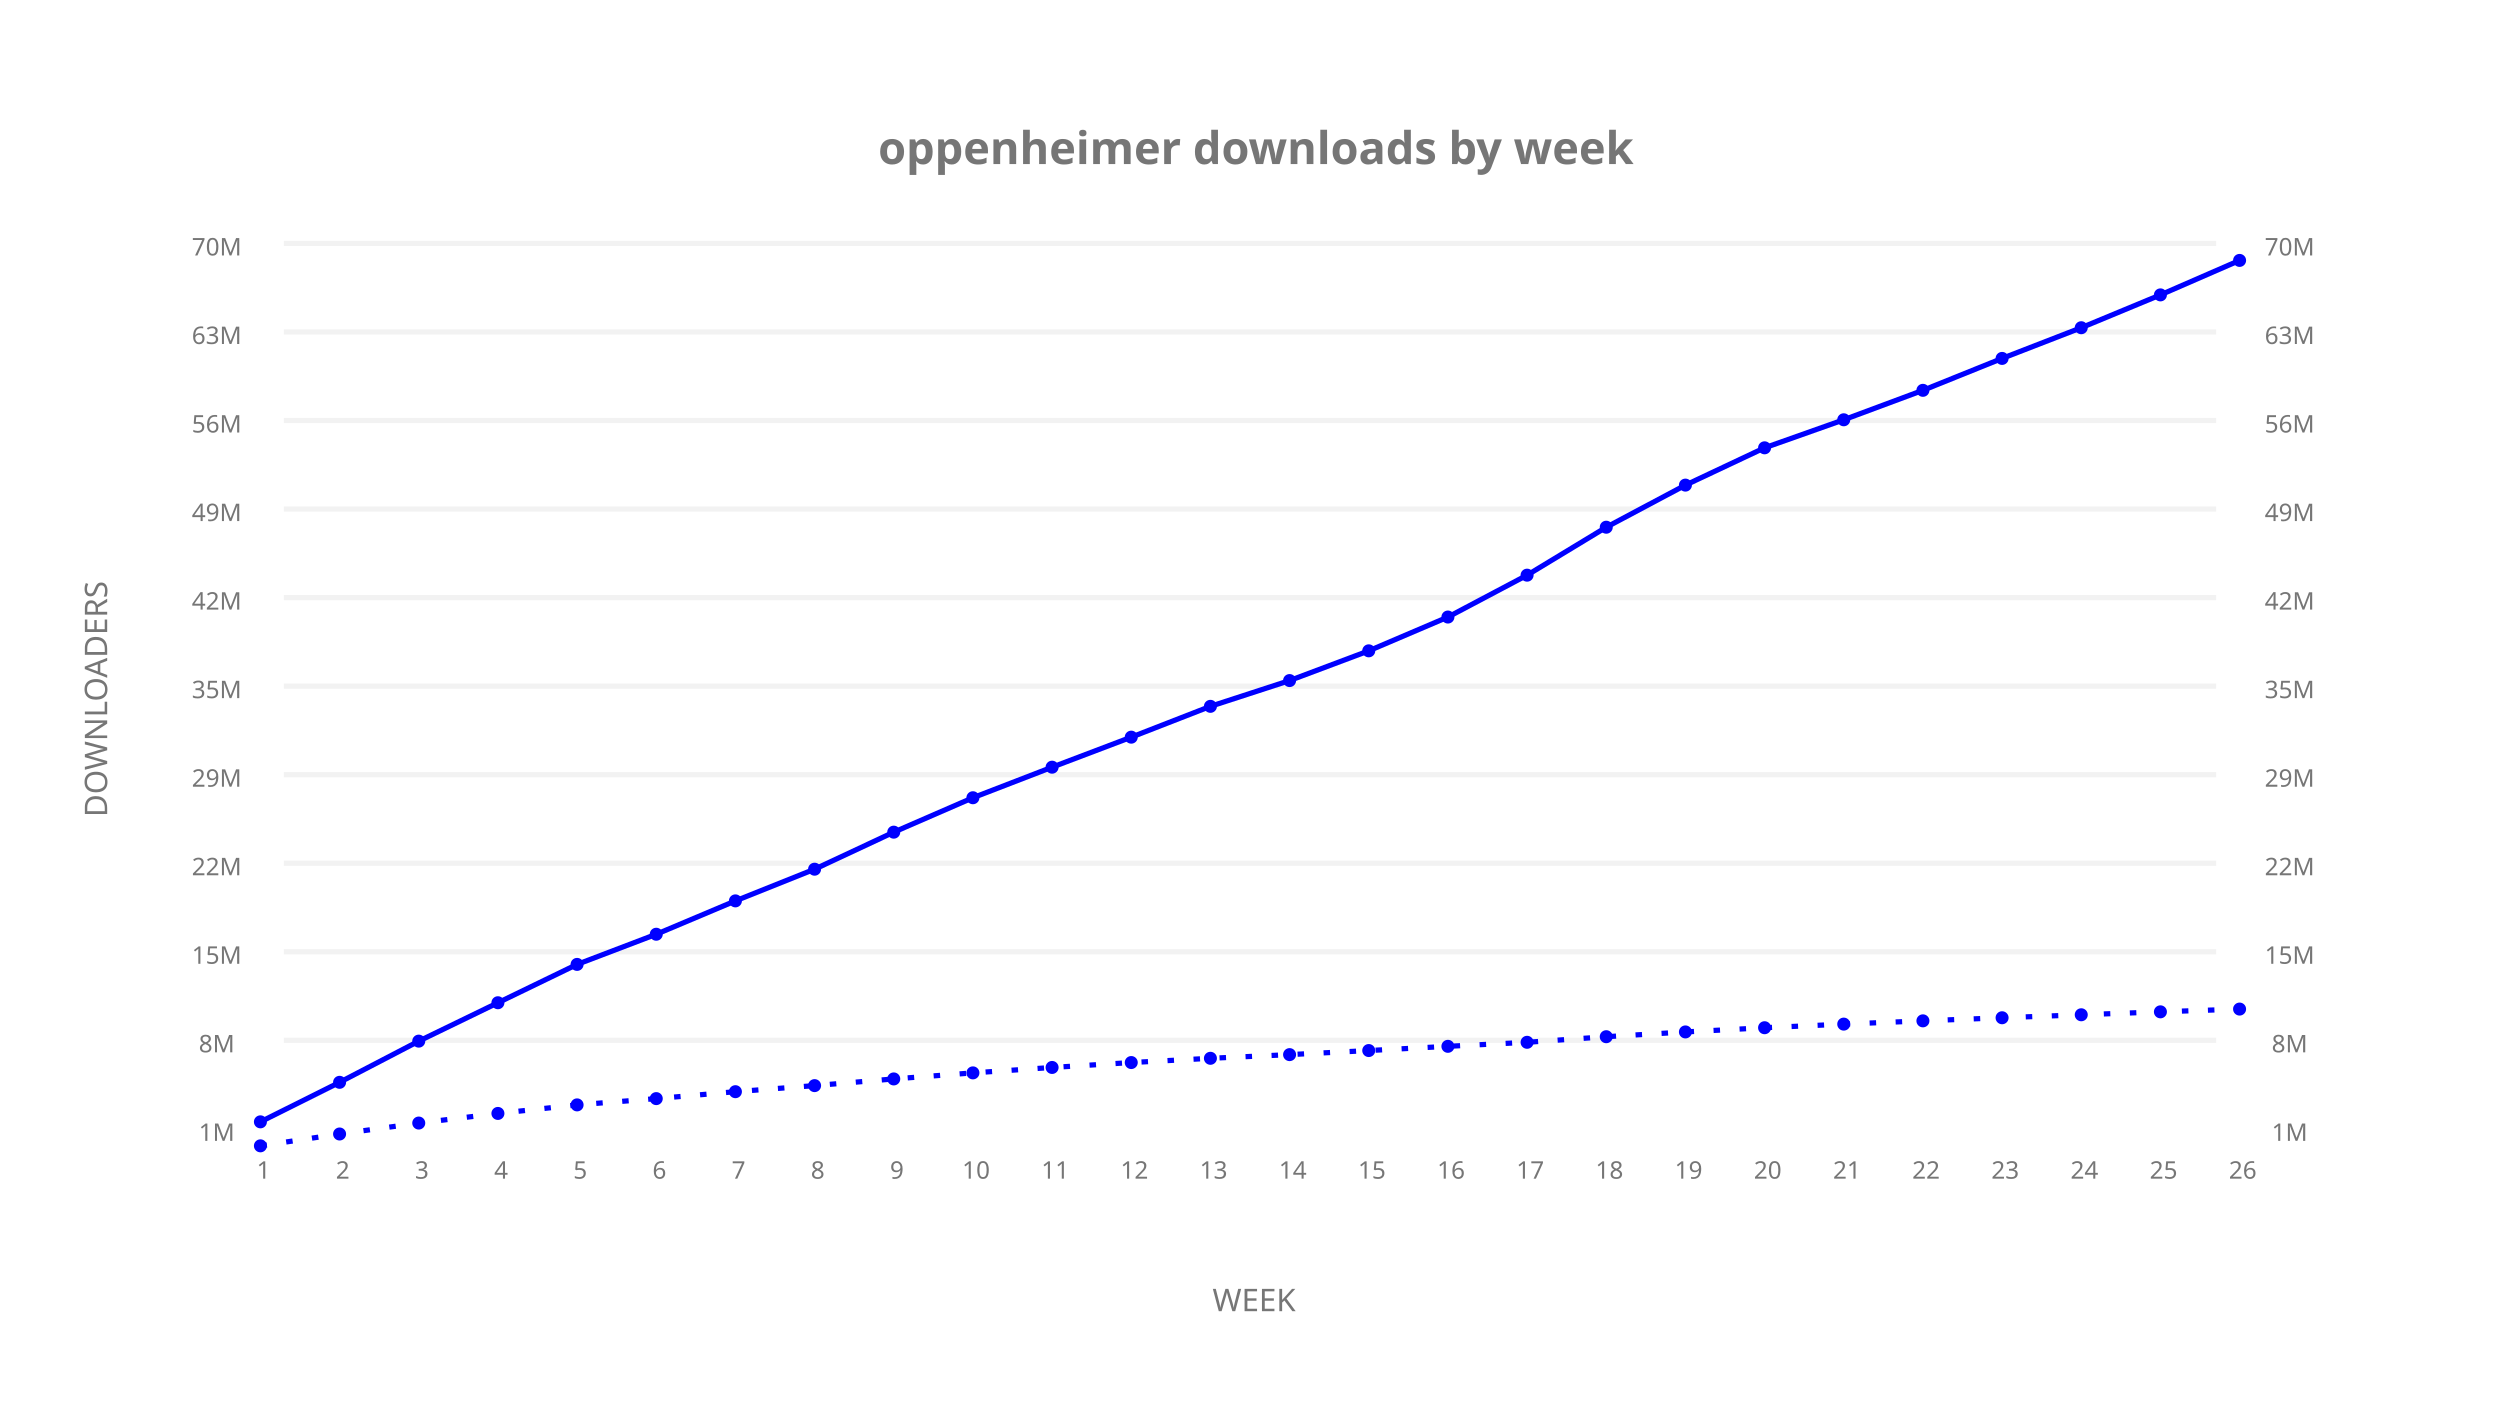
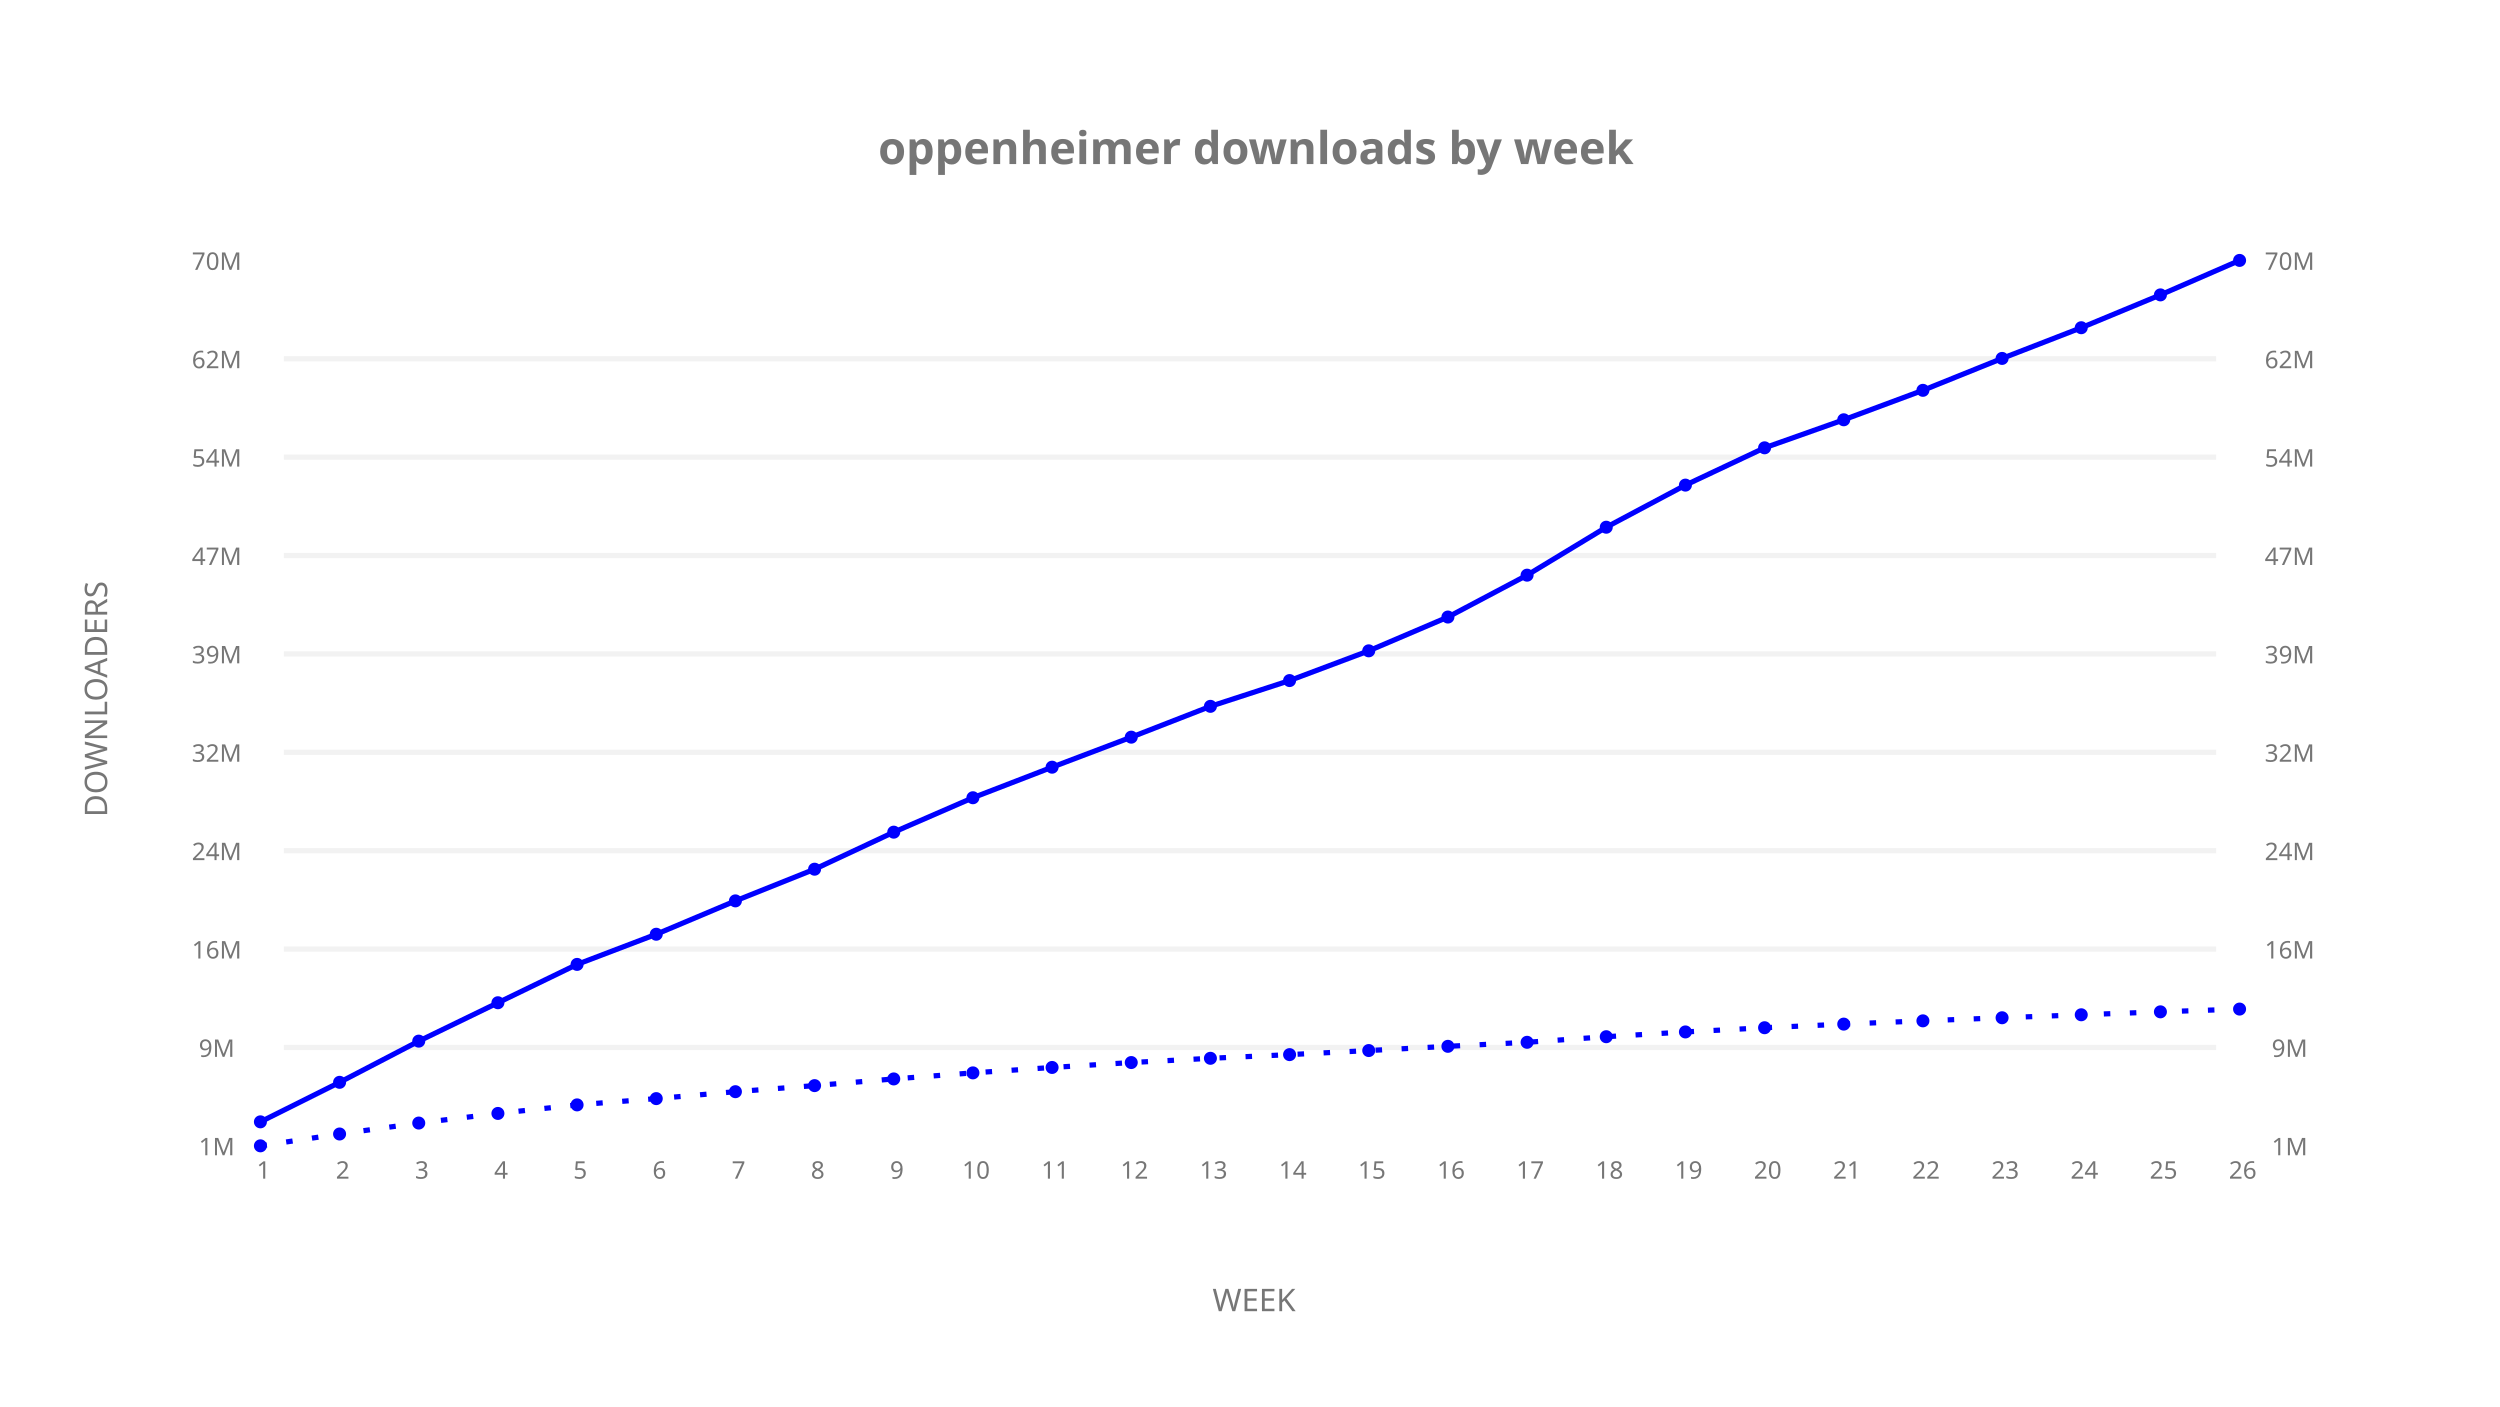
<svg xmlns="http://www.w3.org/2000/svg" xml:space="preserve" id="oppenheimer-downloads-by-week-oppenheimer-week" x="0px" y="0px" width="1920px" height="1080px" viewBox="0 0 1920 1080" enable-background="new 0 0 1920 1080" role="img">
  <g id="annotations">
    <text x="960" y="126" font-family="Atkinson Hyperlegible" font-size="26pt" text-anchor="middle" text-align="center" font-weight="600" font-style="normal" style="fill:rgb(118,118,118); fill-opacity:1; stroke:rgb(118,118,118); stroke-opacity:0; stroke-width:0.5"> oppenheimer downloads by week</text>
    <g id="axes-lines">
      <text x="960" y="1007" font-family="Atkinson Hyperlegible" font-size="18pt" text-anchor="middle" text-align="center" font-weight="500" font-style="normal" style="fill:rgb(118,118,118); fill-opacity:1; stroke:rgb(118,118,118); stroke-opacity:0; stroke-width:0.5"> WEEK</text>
      <text x="73" y="540" font-family="Atkinson Hyperlegible" font-size="18pt" text-anchor="middle" text-align="center" dominant-baseline="central" font-weight="500" font-style="normal" style="fill:rgb(118,118,118); fill-opacity:1; stroke:rgb(118,118,118); stroke-opacity:0; stroke-width:0.5" transform="rotate(-90,73,540)"> DOWNLOADERS</text>
    </g>
    <g id="tic-y-label-lines">
-       <line x1="218" y1="798.946" x2="1702" y2="798.946" style="fill:rgb(0,0,255); fill-opacity:0; stroke:rgb(242,242,242); stroke-opacity:1; stroke-width:4" />
-       <line x1="218" y1="730.946" x2="1702" y2="730.946" style="fill:rgb(0,0,255); fill-opacity:0; stroke:rgb(242,242,242); stroke-opacity:1; stroke-width:4" />
-       <line x1="218" y1="662.946" x2="1702" y2="662.946" style="fill:rgb(0,0,255); fill-opacity:0; stroke:rgb(242,242,242); stroke-opacity:1; stroke-width:4" />
-       <line x1="218" y1="594.946" x2="1702" y2="594.946" style="fill:rgb(0,0,255); fill-opacity:0; stroke:rgb(242,242,242); stroke-opacity:1; stroke-width:4" />
-       <line x1="218" y1="526.946" x2="1702" y2="526.946" style="fill:rgb(0,0,255); fill-opacity:0; stroke:rgb(242,242,242); stroke-opacity:1; stroke-width:4" />
-       <line x1="218" y1="458.946" x2="1702" y2="458.946" style="fill:rgb(0,0,255); fill-opacity:0; stroke:rgb(242,242,242); stroke-opacity:1; stroke-width:4" />
-       <line x1="218" y1="390.946" x2="1702" y2="390.946" style="fill:rgb(0,0,255); fill-opacity:0; stroke:rgb(242,242,242); stroke-opacity:1; stroke-width:4" />
-       <line x1="218" y1="322.946" x2="1702" y2="322.946" style="fill:rgb(0,0,255); fill-opacity:0; stroke:rgb(242,242,242); stroke-opacity:1; stroke-width:4" />
-       <line x1="218" y1="254.946" x2="1702" y2="254.946" style="fill:rgb(0,0,255); fill-opacity:0; stroke:rgb(242,242,242); stroke-opacity:1; stroke-width:4" />
-       <line x1="218" y1="186.946" x2="1702" y2="186.946" style="fill:rgb(0,0,255); fill-opacity:0; stroke:rgb(242,242,242); stroke-opacity:1; stroke-width:4" />
+       <line x1="218" y1="804.444" x2="1702" y2="804.444" style="fill:rgb(0,0,255); fill-opacity:0; stroke:rgb(242,242,242); stroke-opacity:1; stroke-width:4" />
+       <line x1="218" y1="728.889" x2="1702" y2="728.889" style="fill:rgb(0,0,255); fill-opacity:0; stroke:rgb(242,242,242); stroke-opacity:1; stroke-width:4" />
+       <line x1="218" y1="653.333" x2="1702" y2="653.333" style="fill:rgb(0,0,255); fill-opacity:0; stroke:rgb(242,242,242); stroke-opacity:1; stroke-width:4" />
+       <line x1="218" y1="577.778" x2="1702" y2="577.778" style="fill:rgb(0,0,255); fill-opacity:0; stroke:rgb(242,242,242); stroke-opacity:1; stroke-width:4" />
+       <line x1="218" y1="502.222" x2="1702" y2="502.222" style="fill:rgb(0,0,255); fill-opacity:0; stroke:rgb(242,242,242); stroke-opacity:1; stroke-width:4" />
+       <line x1="218" y1="426.667" x2="1702" y2="426.667" style="fill:rgb(0,0,255); fill-opacity:0; stroke:rgb(242,242,242); stroke-opacity:1; stroke-width:4" />
+       <line x1="218" y1="351.111" x2="1702" y2="351.111" style="fill:rgb(0,0,255); fill-opacity:0; stroke:rgb(242,242,242); stroke-opacity:1; stroke-width:4" />
+       <line x1="218" y1="275.556" x2="1702" y2="275.556" style="fill:rgb(0,0,255); fill-opacity:0; stroke:rgb(242,242,242); stroke-opacity:1; stroke-width:4" />
    </g>
    <g id="tic-x-labels">
      <text x="200" y="898" font-family="Atkinson Hyperlegible" font-size="14pt" text-anchor="middle" text-align="center" dominant-baseline="central" font-weight="400" font-style="normal" style="fill:rgb(118,118,118); fill-opacity:1; stroke:rgb(118,118,118); stroke-opacity:0; stroke-width:0.5"> 1</text>
      <text x="260.8" y="898" font-family="Atkinson Hyperlegible" font-size="14pt" text-anchor="middle" text-align="center" dominant-baseline="central" font-weight="400" font-style="normal" style="fill:rgb(118,118,118); fill-opacity:1; stroke:rgb(118,118,118); stroke-opacity:0; stroke-width:0.5"> 2</text>
      <text x="321.6" y="898" font-family="Atkinson Hyperlegible" font-size="14pt" text-anchor="middle" text-align="center" dominant-baseline="central" font-weight="400" font-style="normal" style="fill:rgb(118,118,118); fill-opacity:1; stroke:rgb(118,118,118); stroke-opacity:0; stroke-width:0.5"> 3</text>
      <text x="382.4" y="898" font-family="Atkinson Hyperlegible" font-size="14pt" text-anchor="middle" text-align="center" dominant-baseline="central" font-weight="400" font-style="normal" style="fill:rgb(118,118,118); fill-opacity:1; stroke:rgb(118,118,118); stroke-opacity:0; stroke-width:0.5"> 4</text>
      <text x="443.2" y="898" font-family="Atkinson Hyperlegible" font-size="14pt" text-anchor="middle" text-align="center" dominant-baseline="central" font-weight="400" font-style="normal" style="fill:rgb(118,118,118); fill-opacity:1; stroke:rgb(118,118,118); stroke-opacity:0; stroke-width:0.5"> 5</text>
      <text x="504" y="898" font-family="Atkinson Hyperlegible" font-size="14pt" text-anchor="middle" text-align="center" dominant-baseline="central" font-weight="400" font-style="normal" style="fill:rgb(118,118,118); fill-opacity:1; stroke:rgb(118,118,118); stroke-opacity:0; stroke-width:0.5"> 6</text>
      <text x="564.8" y="898" font-family="Atkinson Hyperlegible" font-size="14pt" text-anchor="middle" text-align="center" dominant-baseline="central" font-weight="400" font-style="normal" style="fill:rgb(118,118,118); fill-opacity:1; stroke:rgb(118,118,118); stroke-opacity:0; stroke-width:0.5"> 7</text>
      <text x="625.6" y="898" font-family="Atkinson Hyperlegible" font-size="14pt" text-anchor="middle" text-align="center" dominant-baseline="central" font-weight="400" font-style="normal" style="fill:rgb(118,118,118); fill-opacity:1; stroke:rgb(118,118,118); stroke-opacity:0; stroke-width:0.5"> 8</text>
      <text x="686.4" y="898" font-family="Atkinson Hyperlegible" font-size="14pt" text-anchor="middle" text-align="center" dominant-baseline="central" font-weight="400" font-style="normal" style="fill:rgb(118,118,118); fill-opacity:1; stroke:rgb(118,118,118); stroke-opacity:0; stroke-width:0.5"> 9</text>
      <text x="747.2" y="898" font-family="Atkinson Hyperlegible" font-size="14pt" text-anchor="middle" text-align="center" dominant-baseline="central" font-weight="400" font-style="normal" style="fill:rgb(118,118,118); fill-opacity:1; stroke:rgb(118,118,118); stroke-opacity:0; stroke-width:0.5"> 10</text>
      <text x="808" y="898" font-family="Atkinson Hyperlegible" font-size="14pt" text-anchor="middle" text-align="center" dominant-baseline="central" font-weight="400" font-style="normal" style="fill:rgb(118,118,118); fill-opacity:1; stroke:rgb(118,118,118); stroke-opacity:0; stroke-width:0.5"> 11</text>
      <text x="868.8" y="898" font-family="Atkinson Hyperlegible" font-size="14pt" text-anchor="middle" text-align="center" dominant-baseline="central" font-weight="400" font-style="normal" style="fill:rgb(118,118,118); fill-opacity:1; stroke:rgb(118,118,118); stroke-opacity:0; stroke-width:0.5"> 12</text>
      <text x="929.6" y="898" font-family="Atkinson Hyperlegible" font-size="14pt" text-anchor="middle" text-align="center" dominant-baseline="central" font-weight="400" font-style="normal" style="fill:rgb(118,118,118); fill-opacity:1; stroke:rgb(118,118,118); stroke-opacity:0; stroke-width:0.5"> 13</text>
      <text x="990.4" y="898" font-family="Atkinson Hyperlegible" font-size="14pt" text-anchor="middle" text-align="center" dominant-baseline="central" font-weight="400" font-style="normal" style="fill:rgb(118,118,118); fill-opacity:1; stroke:rgb(118,118,118); stroke-opacity:0; stroke-width:0.5"> 14</text>
      <text x="1051.2" y="898" font-family="Atkinson Hyperlegible" font-size="14pt" text-anchor="middle" text-align="center" dominant-baseline="central" font-weight="400" font-style="normal" style="fill:rgb(118,118,118); fill-opacity:1; stroke:rgb(118,118,118); stroke-opacity:0; stroke-width:0.5"> 15</text>
      <text x="1112" y="898" font-family="Atkinson Hyperlegible" font-size="14pt" text-anchor="middle" text-align="center" dominant-baseline="central" font-weight="400" font-style="normal" style="fill:rgb(118,118,118); fill-opacity:1; stroke:rgb(118,118,118); stroke-opacity:0; stroke-width:0.5"> 16</text>
      <text x="1172.8" y="898" font-family="Atkinson Hyperlegible" font-size="14pt" text-anchor="middle" text-align="center" dominant-baseline="central" font-weight="400" font-style="normal" style="fill:rgb(118,118,118); fill-opacity:1; stroke:rgb(118,118,118); stroke-opacity:0; stroke-width:0.5"> 17</text>
      <text x="1233.6" y="898" font-family="Atkinson Hyperlegible" font-size="14pt" text-anchor="middle" text-align="center" dominant-baseline="central" font-weight="400" font-style="normal" style="fill:rgb(118,118,118); fill-opacity:1; stroke:rgb(118,118,118); stroke-opacity:0; stroke-width:0.5"> 18</text>
      <text x="1294.4" y="898" font-family="Atkinson Hyperlegible" font-size="14pt" text-anchor="middle" text-align="center" dominant-baseline="central" font-weight="400" font-style="normal" style="fill:rgb(118,118,118); fill-opacity:1; stroke:rgb(118,118,118); stroke-opacity:0; stroke-width:0.5"> 19</text>
      <text x="1355.2" y="898" font-family="Atkinson Hyperlegible" font-size="14pt" text-anchor="middle" text-align="center" dominant-baseline="central" font-weight="400" font-style="normal" style="fill:rgb(118,118,118); fill-opacity:1; stroke:rgb(118,118,118); stroke-opacity:0; stroke-width:0.5"> 20</text>
      <text x="1416" y="898" font-family="Atkinson Hyperlegible" font-size="14pt" text-anchor="middle" text-align="center" dominant-baseline="central" font-weight="400" font-style="normal" style="fill:rgb(118,118,118); fill-opacity:1; stroke:rgb(118,118,118); stroke-opacity:0; stroke-width:0.5"> 21</text>
      <text x="1476.8" y="898" font-family="Atkinson Hyperlegible" font-size="14pt" text-anchor="middle" text-align="center" dominant-baseline="central" font-weight="400" font-style="normal" style="fill:rgb(118,118,118); fill-opacity:1; stroke:rgb(118,118,118); stroke-opacity:0; stroke-width:0.5"> 22</text>
      <text x="1537.6" y="898" font-family="Atkinson Hyperlegible" font-size="14pt" text-anchor="middle" text-align="center" dominant-baseline="central" font-weight="400" font-style="normal" style="fill:rgb(118,118,118); fill-opacity:1; stroke:rgb(118,118,118); stroke-opacity:0; stroke-width:0.5"> 23</text>
      <text x="1598.4" y="898" font-family="Atkinson Hyperlegible" font-size="14pt" text-anchor="middle" text-align="center" dominant-baseline="central" font-weight="400" font-style="normal" style="fill:rgb(118,118,118); fill-opacity:1; stroke:rgb(118,118,118); stroke-opacity:0; stroke-width:0.5"> 24</text>
      <text x="1659.2" y="898" font-family="Atkinson Hyperlegible" font-size="14pt" text-anchor="middle" text-align="center" dominant-baseline="central" font-weight="400" font-style="normal" style="fill:rgb(118,118,118); fill-opacity:1; stroke:rgb(118,118,118); stroke-opacity:0; stroke-width:0.5"> 25</text>
      <text x="1720" y="898" font-family="Atkinson Hyperlegible" font-size="14pt" text-anchor="middle" text-align="center" dominant-baseline="central" font-weight="400" font-style="normal" style="fill:rgb(118,118,118); fill-opacity:1; stroke:rgb(118,118,118); stroke-opacity:0; stroke-width:0.5"> 26</text>
    </g>
    <g id="tic-y-labels">
-       <text x="164" y="868.946" font-family="Atkinson Hyperlegible" font-size="14pt" text-anchor="middle" text-align="center" dominant-baseline="central" font-weight="400" font-style="normal" style="fill:rgb(118,118,118); fill-opacity:1; stroke:rgb(118,118,118); stroke-opacity:0; stroke-width:0.5"> 1M</text>
-       <text x="1756" y="868.946" font-family="Atkinson Hyperlegible" font-size="14pt" text-anchor="middle" text-align="center" dominant-baseline="central" font-weight="400" font-style="normal" style="fill:rgb(118,118,118); fill-opacity:1; stroke:rgb(118,118,118); stroke-opacity:0; stroke-width:0.5"> 1M</text>
-       <text x="164" y="800.946" font-family="Atkinson Hyperlegible" font-size="14pt" text-anchor="middle" text-align="center" dominant-baseline="central" font-weight="400" font-style="normal" style="fill:rgb(118,118,118); fill-opacity:1; stroke:rgb(118,118,118); stroke-opacity:0; stroke-width:0.5"> 8M</text>
-       <text x="1756" y="800.946" font-family="Atkinson Hyperlegible" font-size="14pt" text-anchor="middle" text-align="center" dominant-baseline="central" font-weight="400" font-style="normal" style="fill:rgb(118,118,118); fill-opacity:1; stroke:rgb(118,118,118); stroke-opacity:0; stroke-width:0.5"> 8M</text>
-       <text x="164" y="732.946" font-family="Atkinson Hyperlegible" font-size="14pt" text-anchor="middle" text-align="center" dominant-baseline="central" font-weight="400" font-style="normal" style="fill:rgb(118,118,118); fill-opacity:1; stroke:rgb(118,118,118); stroke-opacity:0; stroke-width:0.5"> 15M</text>
-       <text x="1756" y="732.946" font-family="Atkinson Hyperlegible" font-size="14pt" text-anchor="middle" text-align="center" dominant-baseline="central" font-weight="400" font-style="normal" style="fill:rgb(118,118,118); fill-opacity:1; stroke:rgb(118,118,118); stroke-opacity:0; stroke-width:0.5"> 15M</text>
-       <text x="164" y="664.946" font-family="Atkinson Hyperlegible" font-size="14pt" text-anchor="middle" text-align="center" dominant-baseline="central" font-weight="400" font-style="normal" style="fill:rgb(118,118,118); fill-opacity:1; stroke:rgb(118,118,118); stroke-opacity:0; stroke-width:0.5"> 22M</text>
-       <text x="1756" y="664.946" font-family="Atkinson Hyperlegible" font-size="14pt" text-anchor="middle" text-align="center" dominant-baseline="central" font-weight="400" font-style="normal" style="fill:rgb(118,118,118); fill-opacity:1; stroke:rgb(118,118,118); stroke-opacity:0; stroke-width:0.5"> 22M</text>
-       <text x="164" y="596.946" font-family="Atkinson Hyperlegible" font-size="14pt" text-anchor="middle" text-align="center" dominant-baseline="central" font-weight="400" font-style="normal" style="fill:rgb(118,118,118); fill-opacity:1; stroke:rgb(118,118,118); stroke-opacity:0; stroke-width:0.5"> 29M</text>
-       <text x="1756" y="596.946" font-family="Atkinson Hyperlegible" font-size="14pt" text-anchor="middle" text-align="center" dominant-baseline="central" font-weight="400" font-style="normal" style="fill:rgb(118,118,118); fill-opacity:1; stroke:rgb(118,118,118); stroke-opacity:0; stroke-width:0.5"> 29M</text>
-       <text x="164" y="528.946" font-family="Atkinson Hyperlegible" font-size="14pt" text-anchor="middle" text-align="center" dominant-baseline="central" font-weight="400" font-style="normal" style="fill:rgb(118,118,118); fill-opacity:1; stroke:rgb(118,118,118); stroke-opacity:0; stroke-width:0.5"> 35M</text>
-       <text x="1756" y="528.946" font-family="Atkinson Hyperlegible" font-size="14pt" text-anchor="middle" text-align="center" dominant-baseline="central" font-weight="400" font-style="normal" style="fill:rgb(118,118,118); fill-opacity:1; stroke:rgb(118,118,118); stroke-opacity:0; stroke-width:0.5"> 35M</text>
-       <text x="164" y="460.946" font-family="Atkinson Hyperlegible" font-size="14pt" text-anchor="middle" text-align="center" dominant-baseline="central" font-weight="400" font-style="normal" style="fill:rgb(118,118,118); fill-opacity:1; stroke:rgb(118,118,118); stroke-opacity:0; stroke-width:0.5"> 42M</text>
-       <text x="1756" y="460.946" font-family="Atkinson Hyperlegible" font-size="14pt" text-anchor="middle" text-align="center" dominant-baseline="central" font-weight="400" font-style="normal" style="fill:rgb(118,118,118); fill-opacity:1; stroke:rgb(118,118,118); stroke-opacity:0; stroke-width:0.5"> 42M</text>
-       <text x="164" y="392.946" font-family="Atkinson Hyperlegible" font-size="14pt" text-anchor="middle" text-align="center" dominant-baseline="central" font-weight="400" font-style="normal" style="fill:rgb(118,118,118); fill-opacity:1; stroke:rgb(118,118,118); stroke-opacity:0; stroke-width:0.5"> 49M</text>
-       <text x="1756" y="392.946" font-family="Atkinson Hyperlegible" font-size="14pt" text-anchor="middle" text-align="center" dominant-baseline="central" font-weight="400" font-style="normal" style="fill:rgb(118,118,118); fill-opacity:1; stroke:rgb(118,118,118); stroke-opacity:0; stroke-width:0.5"> 49M</text>
-       <text x="164" y="324.946" font-family="Atkinson Hyperlegible" font-size="14pt" text-anchor="middle" text-align="center" dominant-baseline="central" font-weight="400" font-style="normal" style="fill:rgb(118,118,118); fill-opacity:1; stroke:rgb(118,118,118); stroke-opacity:0; stroke-width:0.5"> 56M</text>
-       <text x="1756" y="324.946" font-family="Atkinson Hyperlegible" font-size="14pt" text-anchor="middle" text-align="center" dominant-baseline="central" font-weight="400" font-style="normal" style="fill:rgb(118,118,118); fill-opacity:1; stroke:rgb(118,118,118); stroke-opacity:0; stroke-width:0.5"> 56M</text>
-       <text x="164" y="256.946" font-family="Atkinson Hyperlegible" font-size="14pt" text-anchor="middle" text-align="center" dominant-baseline="central" font-weight="400" font-style="normal" style="fill:rgb(118,118,118); fill-opacity:1; stroke:rgb(118,118,118); stroke-opacity:0; stroke-width:0.5"> 63M</text>
-       <text x="1756" y="256.946" font-family="Atkinson Hyperlegible" font-size="14pt" text-anchor="middle" text-align="center" dominant-baseline="central" font-weight="400" font-style="normal" style="fill:rgb(118,118,118); fill-opacity:1; stroke:rgb(118,118,118); stroke-opacity:0; stroke-width:0.5"> 63M</text>
-       <text x="164" y="188.946" font-family="Atkinson Hyperlegible" font-size="14pt" text-anchor="middle" text-align="center" dominant-baseline="central" font-weight="400" font-style="normal" style="fill:rgb(118,118,118); fill-opacity:1; stroke:rgb(118,118,118); stroke-opacity:0; stroke-width:0.5"> 70M</text>
-       <text x="1756" y="188.946" font-family="Atkinson Hyperlegible" font-size="14pt" text-anchor="middle" text-align="center" dominant-baseline="central" font-weight="400" font-style="normal" style="fill:rgb(118,118,118); fill-opacity:1; stroke:rgb(118,118,118); stroke-opacity:0; stroke-width:0.5"> 70M</text>
+       <text x="164" y="880" font-family="Atkinson Hyperlegible" font-size="14pt" text-anchor="middle" text-align="center" dominant-baseline="central" font-weight="400" font-style="normal" style="fill:rgb(118,118,118); fill-opacity:1; stroke:rgb(118,118,118); stroke-opacity:0; stroke-width:0.5"> 1M</text>
+       <text x="1756" y="880" font-family="Atkinson Hyperlegible" font-size="14pt" text-anchor="middle" text-align="center" dominant-baseline="central" font-weight="400" font-style="normal" style="fill:rgb(118,118,118); fill-opacity:1; stroke:rgb(118,118,118); stroke-opacity:0; stroke-width:0.5"> 1M</text>
+       <text x="164" y="804.444" font-family="Atkinson Hyperlegible" font-size="14pt" text-anchor="middle" text-align="center" dominant-baseline="central" font-weight="400" font-style="normal" style="fill:rgb(118,118,118); fill-opacity:1; stroke:rgb(118,118,118); stroke-opacity:0; stroke-width:0.5"> 9M</text>
+       <text x="1756" y="804.444" font-family="Atkinson Hyperlegible" font-size="14pt" text-anchor="middle" text-align="center" dominant-baseline="central" font-weight="400" font-style="normal" style="fill:rgb(118,118,118); fill-opacity:1; stroke:rgb(118,118,118); stroke-opacity:0; stroke-width:0.5"> 9M</text>
+       <text x="164" y="728.889" font-family="Atkinson Hyperlegible" font-size="14pt" text-anchor="middle" text-align="center" dominant-baseline="central" font-weight="400" font-style="normal" style="fill:rgb(118,118,118); fill-opacity:1; stroke:rgb(118,118,118); stroke-opacity:0; stroke-width:0.5"> 16M</text>
+       <text x="1756" y="728.889" font-family="Atkinson Hyperlegible" font-size="14pt" text-anchor="middle" text-align="center" dominant-baseline="central" font-weight="400" font-style="normal" style="fill:rgb(118,118,118); fill-opacity:1; stroke:rgb(118,118,118); stroke-opacity:0; stroke-width:0.5"> 16M</text>
+       <text x="164" y="653.333" font-family="Atkinson Hyperlegible" font-size="14pt" text-anchor="middle" text-align="center" dominant-baseline="central" font-weight="400" font-style="normal" style="fill:rgb(118,118,118); fill-opacity:1; stroke:rgb(118,118,118); stroke-opacity:0; stroke-width:0.5"> 24M</text>
+       <text x="1756" y="653.333" font-family="Atkinson Hyperlegible" font-size="14pt" text-anchor="middle" text-align="center" dominant-baseline="central" font-weight="400" font-style="normal" style="fill:rgb(118,118,118); fill-opacity:1; stroke:rgb(118,118,118); stroke-opacity:0; stroke-width:0.5"> 24M</text>
+       <text x="164" y="577.778" font-family="Atkinson Hyperlegible" font-size="14pt" text-anchor="middle" text-align="center" dominant-baseline="central" font-weight="400" font-style="normal" style="fill:rgb(118,118,118); fill-opacity:1; stroke:rgb(118,118,118); stroke-opacity:0; stroke-width:0.5"> 32M</text>
+       <text x="1756" y="577.778" font-family="Atkinson Hyperlegible" font-size="14pt" text-anchor="middle" text-align="center" dominant-baseline="central" font-weight="400" font-style="normal" style="fill:rgb(118,118,118); fill-opacity:1; stroke:rgb(118,118,118); stroke-opacity:0; stroke-width:0.5"> 32M</text>
+       <text x="164" y="502.222" font-family="Atkinson Hyperlegible" font-size="14pt" text-anchor="middle" text-align="center" dominant-baseline="central" font-weight="400" font-style="normal" style="fill:rgb(118,118,118); fill-opacity:1; stroke:rgb(118,118,118); stroke-opacity:0; stroke-width:0.5"> 39M</text>
+       <text x="1756" y="502.222" font-family="Atkinson Hyperlegible" font-size="14pt" text-anchor="middle" text-align="center" dominant-baseline="central" font-weight="400" font-style="normal" style="fill:rgb(118,118,118); fill-opacity:1; stroke:rgb(118,118,118); stroke-opacity:0; stroke-width:0.5"> 39M</text>
+       <text x="164" y="426.667" font-family="Atkinson Hyperlegible" font-size="14pt" text-anchor="middle" text-align="center" dominant-baseline="central" font-weight="400" font-style="normal" style="fill:rgb(118,118,118); fill-opacity:1; stroke:rgb(118,118,118); stroke-opacity:0; stroke-width:0.5"> 47M</text>
+       <text x="1756" y="426.667" font-family="Atkinson Hyperlegible" font-size="14pt" text-anchor="middle" text-align="center" dominant-baseline="central" font-weight="400" font-style="normal" style="fill:rgb(118,118,118); fill-opacity:1; stroke:rgb(118,118,118); stroke-opacity:0; stroke-width:0.5"> 47M</text>
+       <text x="164" y="351.111" font-family="Atkinson Hyperlegible" font-size="14pt" text-anchor="middle" text-align="center" dominant-baseline="central" font-weight="400" font-style="normal" style="fill:rgb(118,118,118); fill-opacity:1; stroke:rgb(118,118,118); stroke-opacity:0; stroke-width:0.5"> 54M</text>
+       <text x="1756" y="351.111" font-family="Atkinson Hyperlegible" font-size="14pt" text-anchor="middle" text-align="center" dominant-baseline="central" font-weight="400" font-style="normal" style="fill:rgb(118,118,118); fill-opacity:1; stroke:rgb(118,118,118); stroke-opacity:0; stroke-width:0.5"> 54M</text>
+       <text x="164" y="275.556" font-family="Atkinson Hyperlegible" font-size="14pt" text-anchor="middle" text-align="center" dominant-baseline="central" font-weight="400" font-style="normal" style="fill:rgb(118,118,118); fill-opacity:1; stroke:rgb(118,118,118); stroke-opacity:0; stroke-width:0.5"> 62M</text>
+       <text x="1756" y="275.556" font-family="Atkinson Hyperlegible" font-size="14pt" text-anchor="middle" text-align="center" dominant-baseline="central" font-weight="400" font-style="normal" style="fill:rgb(118,118,118); fill-opacity:1; stroke:rgb(118,118,118); stroke-opacity:0; stroke-width:0.5"> 62M</text>
+       <text x="164" y="200" font-family="Atkinson Hyperlegible" font-size="14pt" text-anchor="middle" text-align="center" dominant-baseline="central" font-weight="400" font-style="normal" style="fill:rgb(118,118,118); fill-opacity:1; stroke:rgb(118,118,118); stroke-opacity:0; stroke-width:0.5"> 70M</text>
+       <text x="1756" y="200" font-family="Atkinson Hyperlegible" font-size="14pt" text-anchor="middle" text-align="center" dominant-baseline="central" font-weight="400" font-style="normal" style="fill:rgb(118,118,118); fill-opacity:1; stroke:rgb(118,118,118); stroke-opacity:0; stroke-width:0.5"> 70M</text>
    </g>
  </g>
  <g id="polyline-oppenheimer downloads by week">
    <polyline points="200,861.578 260.8,831.224 321.6,799.592 382.4,770.108 443.2,740.661 504,717.502 564.8,691.873 625.6,667.546 686.4,639.1 747.2,612.664 808,589.204 868.8,566.142 929.6,542.47 990.4,522.674 1051.2,499.837 1112,473.889 1172.8,441.731 1233.6,404.904 1294.4,372.569 1355.2,343.925 1416,322.392 1476.8,299.773 1537.6,275.265 1598.4,251.69 1659.2,226.476 1720,200 " style="fill:rgb(0,0,255); fill-opacity:0; stroke:rgb(0,0,255); stroke-opacity:1; stroke-width:4" />
  </g>
  <g id="markers-oppenheimer downloads by week">
    <circle cx="200" cy="861.578" r="5" style="fill:rgb(0,0,255); fill-opacity:1; stroke:rgb(0,0,255); stroke-opacity:0; stroke-width:4">
</circle>
    <circle cx="260.8" cy="831.224" r="5" style="fill:rgb(0,0,255); fill-opacity:1; stroke:rgb(0,0,255); stroke-opacity:0; stroke-width:4">
</circle>
    <circle cx="321.6" cy="799.592" r="5" style="fill:rgb(0,0,255); fill-opacity:1; stroke:rgb(0,0,255); stroke-opacity:0; stroke-width:4">
</circle>
    <circle cx="382.4" cy="770.108" r="5" style="fill:rgb(0,0,255); fill-opacity:1; stroke:rgb(0,0,255); stroke-opacity:0; stroke-width:4">
</circle>
    <circle cx="443.2" cy="740.661" r="5" style="fill:rgb(0,0,255); fill-opacity:1; stroke:rgb(0,0,255); stroke-opacity:0; stroke-width:4">
</circle>
    <circle cx="504" cy="717.502" r="5" style="fill:rgb(0,0,255); fill-opacity:1; stroke:rgb(0,0,255); stroke-opacity:0; stroke-width:4">
</circle>
    <circle cx="564.8" cy="691.873" r="5" style="fill:rgb(0,0,255); fill-opacity:1; stroke:rgb(0,0,255); stroke-opacity:0; stroke-width:4">
</circle>
    <circle cx="625.6" cy="667.546" r="5" style="fill:rgb(0,0,255); fill-opacity:1; stroke:rgb(0,0,255); stroke-opacity:0; stroke-width:4">
</circle>
    <circle cx="686.4" cy="639.1" r="5" style="fill:rgb(0,0,255); fill-opacity:1; stroke:rgb(0,0,255); stroke-opacity:0; stroke-width:4">
</circle>
    <circle cx="747.2" cy="612.664" r="5" style="fill:rgb(0,0,255); fill-opacity:1; stroke:rgb(0,0,255); stroke-opacity:0; stroke-width:4">
</circle>
    <circle cx="808" cy="589.204" r="5" style="fill:rgb(0,0,255); fill-opacity:1; stroke:rgb(0,0,255); stroke-opacity:0; stroke-width:4">
</circle>
    <circle cx="868.8" cy="566.142" r="5" style="fill:rgb(0,0,255); fill-opacity:1; stroke:rgb(0,0,255); stroke-opacity:0; stroke-width:4">
</circle>
    <circle cx="929.6" cy="542.47" r="5" style="fill:rgb(0,0,255); fill-opacity:1; stroke:rgb(0,0,255); stroke-opacity:0; stroke-width:4">
</circle>
    <circle cx="990.4" cy="522.674" r="5" style="fill:rgb(0,0,255); fill-opacity:1; stroke:rgb(0,0,255); stroke-opacity:0; stroke-width:4">
</circle>
    <circle cx="1051.2" cy="499.837" r="5" style="fill:rgb(0,0,255); fill-opacity:1; stroke:rgb(0,0,255); stroke-opacity:0; stroke-width:4">
</circle>
    <circle cx="1112" cy="473.889" r="5" style="fill:rgb(0,0,255); fill-opacity:1; stroke:rgb(0,0,255); stroke-opacity:0; stroke-width:4">
</circle>
    <circle cx="1172.8" cy="441.731" r="5" style="fill:rgb(0,0,255); fill-opacity:1; stroke:rgb(0,0,255); stroke-opacity:0; stroke-width:4">
</circle>
    <circle cx="1233.6" cy="404.904" r="5" style="fill:rgb(0,0,255); fill-opacity:1; stroke:rgb(0,0,255); stroke-opacity:0; stroke-width:4">
</circle>
    <circle cx="1294.4" cy="372.569" r="5" style="fill:rgb(0,0,255); fill-opacity:1; stroke:rgb(0,0,255); stroke-opacity:0; stroke-width:4">
</circle>
    <circle cx="1355.2" cy="343.925" r="5" style="fill:rgb(0,0,255); fill-opacity:1; stroke:rgb(0,0,255); stroke-opacity:0; stroke-width:4">
</circle>
    <circle cx="1416" cy="322.392" r="5" style="fill:rgb(0,0,255); fill-opacity:1; stroke:rgb(0,0,255); stroke-opacity:0; stroke-width:4">
</circle>
    <circle cx="1476.8" cy="299.773" r="5" style="fill:rgb(0,0,255); fill-opacity:1; stroke:rgb(0,0,255); stroke-opacity:0; stroke-width:4">
</circle>
    <circle cx="1537.6" cy="275.265" r="5" style="fill:rgb(0,0,255); fill-opacity:1; stroke:rgb(0,0,255); stroke-opacity:0; stroke-width:4">
</circle>
    <circle cx="1598.4" cy="251.69" r="5" style="fill:rgb(0,0,255); fill-opacity:1; stroke:rgb(0,0,255); stroke-opacity:0; stroke-width:4">
</circle>
    <circle cx="1659.2" cy="226.476" r="5" style="fill:rgb(0,0,255); fill-opacity:1; stroke:rgb(0,0,255); stroke-opacity:0; stroke-width:4">
</circle>
    <circle cx="1720" cy="200" r="5" style="fill:rgb(0,0,255); fill-opacity:1; stroke:rgb(0,0,255); stroke-opacity:0; stroke-width:4">
</circle>
  </g>
  <g id="polyline-oppenheimer downloads by week uploaders">
    <polyline points="200,880 260.8,870.91 321.6,862.504 382.4,855.12 443.2,848.553 504,843.735 564.8,838.417 625.6,833.756 686.4,828.619 747.2,823.97 808,819.808 868.8,816.036 929.6,812.774 990.4,809.949 1051.2,806.819 1112,803.579 1172.8,800.491 1233.6,796.194 1294.4,792.53 1355.2,789.293 1416,786.521 1476.8,784.008 1537.6,781.637 1598.4,779.345 1659.2,777.092 1720,774.971 " stroke-dasharray="5 15" style="fill:rgb(0,0,255); fill-opacity:0; stroke:rgb(0,0,255); stroke-opacity:1; stroke-width:4" />
  </g>
  <g id="markers-oppenheimer downloads by week uploaders">
    <circle cx="200" cy="880" r="5" style="fill:rgb(0,0,255); fill-opacity:1; stroke:rgb(0,0,255); stroke-opacity:0; stroke-width:4">
</circle>
    <circle cx="260.8" cy="870.91" r="5" style="fill:rgb(0,0,255); fill-opacity:1; stroke:rgb(0,0,255); stroke-opacity:0; stroke-width:4">
</circle>
    <circle cx="321.6" cy="862.504" r="5" style="fill:rgb(0,0,255); fill-opacity:1; stroke:rgb(0,0,255); stroke-opacity:0; stroke-width:4">
</circle>
    <circle cx="382.4" cy="855.12" r="5" style="fill:rgb(0,0,255); fill-opacity:1; stroke:rgb(0,0,255); stroke-opacity:0; stroke-width:4">
</circle>
    <circle cx="443.2" cy="848.553" r="5" style="fill:rgb(0,0,255); fill-opacity:1; stroke:rgb(0,0,255); stroke-opacity:0; stroke-width:4">
</circle>
    <circle cx="504" cy="843.735" r="5" style="fill:rgb(0,0,255); fill-opacity:1; stroke:rgb(0,0,255); stroke-opacity:0; stroke-width:4">
</circle>
    <circle cx="564.8" cy="838.417" r="5" style="fill:rgb(0,0,255); fill-opacity:1; stroke:rgb(0,0,255); stroke-opacity:0; stroke-width:4">
</circle>
    <circle cx="625.6" cy="833.756" r="5" style="fill:rgb(0,0,255); fill-opacity:1; stroke:rgb(0,0,255); stroke-opacity:0; stroke-width:4">
</circle>
    <circle cx="686.4" cy="828.619" r="5" style="fill:rgb(0,0,255); fill-opacity:1; stroke:rgb(0,0,255); stroke-opacity:0; stroke-width:4">
</circle>
    <circle cx="747.2" cy="823.97" r="5" style="fill:rgb(0,0,255); fill-opacity:1; stroke:rgb(0,0,255); stroke-opacity:0; stroke-width:4">
</circle>
    <circle cx="808" cy="819.808" r="5" style="fill:rgb(0,0,255); fill-opacity:1; stroke:rgb(0,0,255); stroke-opacity:0; stroke-width:4">
</circle>
    <circle cx="868.8" cy="816.036" r="5" style="fill:rgb(0,0,255); fill-opacity:1; stroke:rgb(0,0,255); stroke-opacity:0; stroke-width:4">
</circle>
    <circle cx="929.6" cy="812.774" r="5" style="fill:rgb(0,0,255); fill-opacity:1; stroke:rgb(0,0,255); stroke-opacity:0; stroke-width:4">
</circle>
    <circle cx="990.4" cy="809.949" r="5" style="fill:rgb(0,0,255); fill-opacity:1; stroke:rgb(0,0,255); stroke-opacity:0; stroke-width:4">
</circle>
    <circle cx="1051.2" cy="806.819" r="5" style="fill:rgb(0,0,255); fill-opacity:1; stroke:rgb(0,0,255); stroke-opacity:0; stroke-width:4">
</circle>
    <circle cx="1112" cy="803.579" r="5" style="fill:rgb(0,0,255); fill-opacity:1; stroke:rgb(0,0,255); stroke-opacity:0; stroke-width:4">
</circle>
    <circle cx="1172.8" cy="800.491" r="5" style="fill:rgb(0,0,255); fill-opacity:1; stroke:rgb(0,0,255); stroke-opacity:0; stroke-width:4">
</circle>
    <circle cx="1233.6" cy="796.194" r="5" style="fill:rgb(0,0,255); fill-opacity:1; stroke:rgb(0,0,255); stroke-opacity:0; stroke-width:4">
</circle>
    <circle cx="1294.4" cy="792.53" r="5" style="fill:rgb(0,0,255); fill-opacity:1; stroke:rgb(0,0,255); stroke-opacity:0; stroke-width:4">
</circle>
    <circle cx="1355.2" cy="789.293" r="5" style="fill:rgb(0,0,255); fill-opacity:1; stroke:rgb(0,0,255); stroke-opacity:0; stroke-width:4">
</circle>
    <circle cx="1416" cy="786.521" r="5" style="fill:rgb(0,0,255); fill-opacity:1; stroke:rgb(0,0,255); stroke-opacity:0; stroke-width:4">
</circle>
    <circle cx="1476.8" cy="784.008" r="5" style="fill:rgb(0,0,255); fill-opacity:1; stroke:rgb(0,0,255); stroke-opacity:0; stroke-width:4">
</circle>
    <circle cx="1537.6" cy="781.637" r="5" style="fill:rgb(0,0,255); fill-opacity:1; stroke:rgb(0,0,255); stroke-opacity:0; stroke-width:4">
</circle>
    <circle cx="1598.4" cy="779.345" r="5" style="fill:rgb(0,0,255); fill-opacity:1; stroke:rgb(0,0,255); stroke-opacity:0; stroke-width:4">
</circle>
    <circle cx="1659.2" cy="777.092" r="5" style="fill:rgb(0,0,255); fill-opacity:1; stroke:rgb(0,0,255); stroke-opacity:0; stroke-width:4">
</circle>
    <circle cx="1720" cy="774.971" r="5" style="fill:rgb(0,0,255); fill-opacity:1; stroke:rgb(0,0,255); stroke-opacity:0; stroke-width:4">
</circle>
  </g>
</svg>
